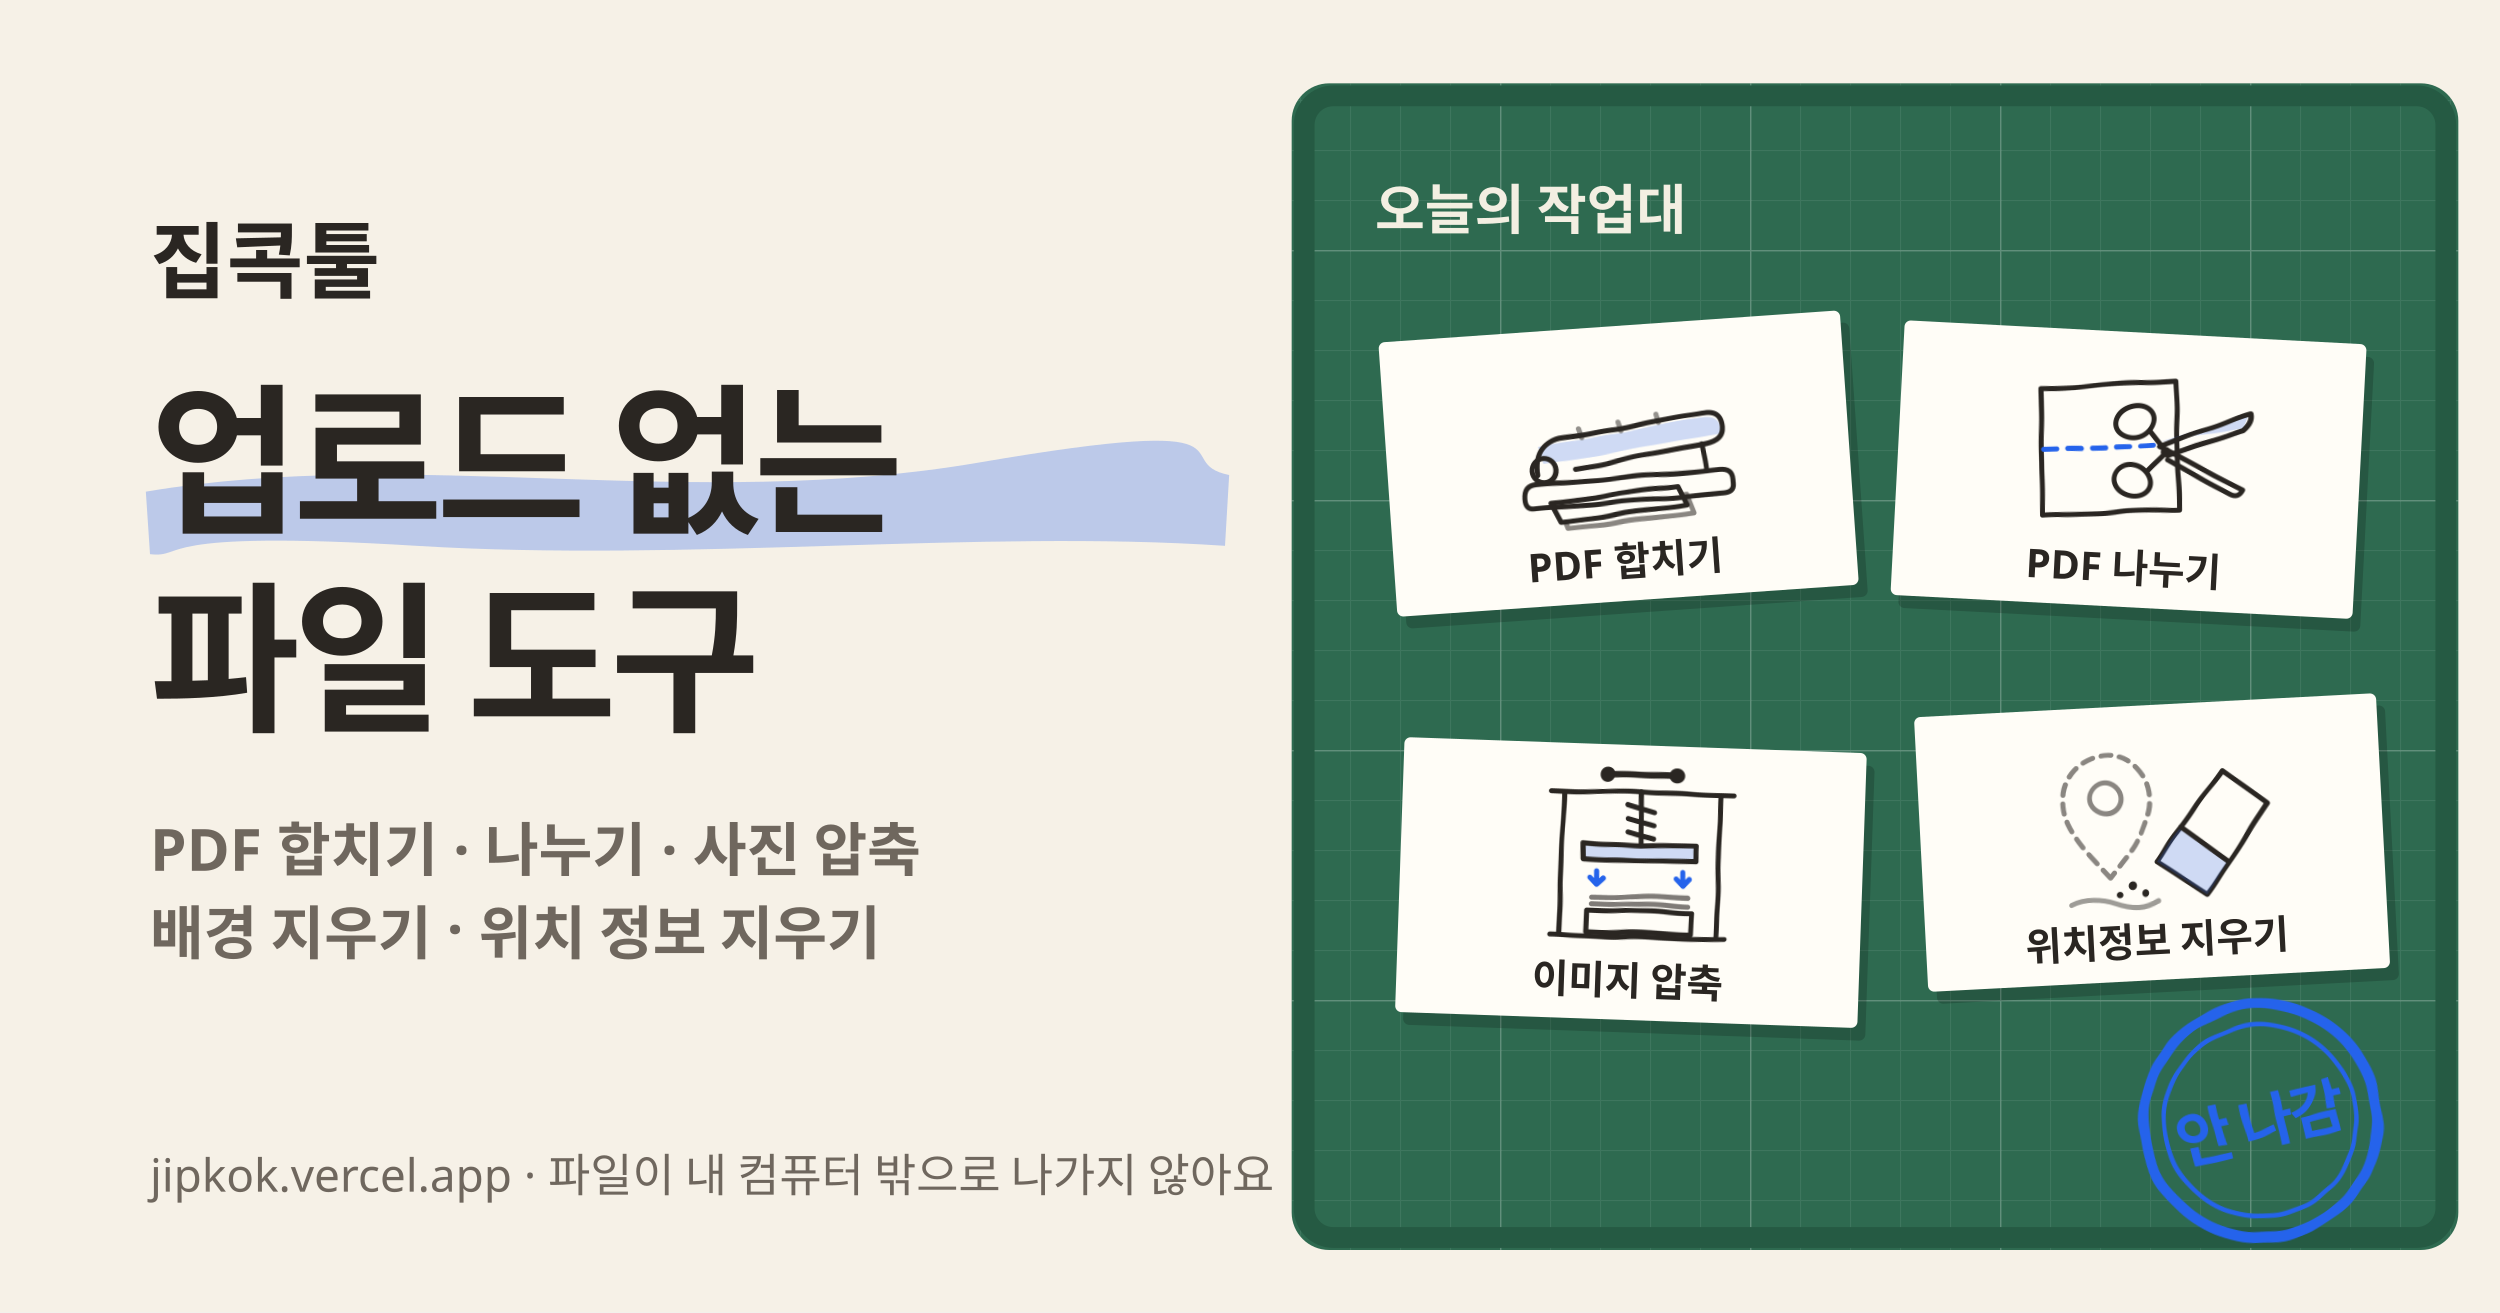
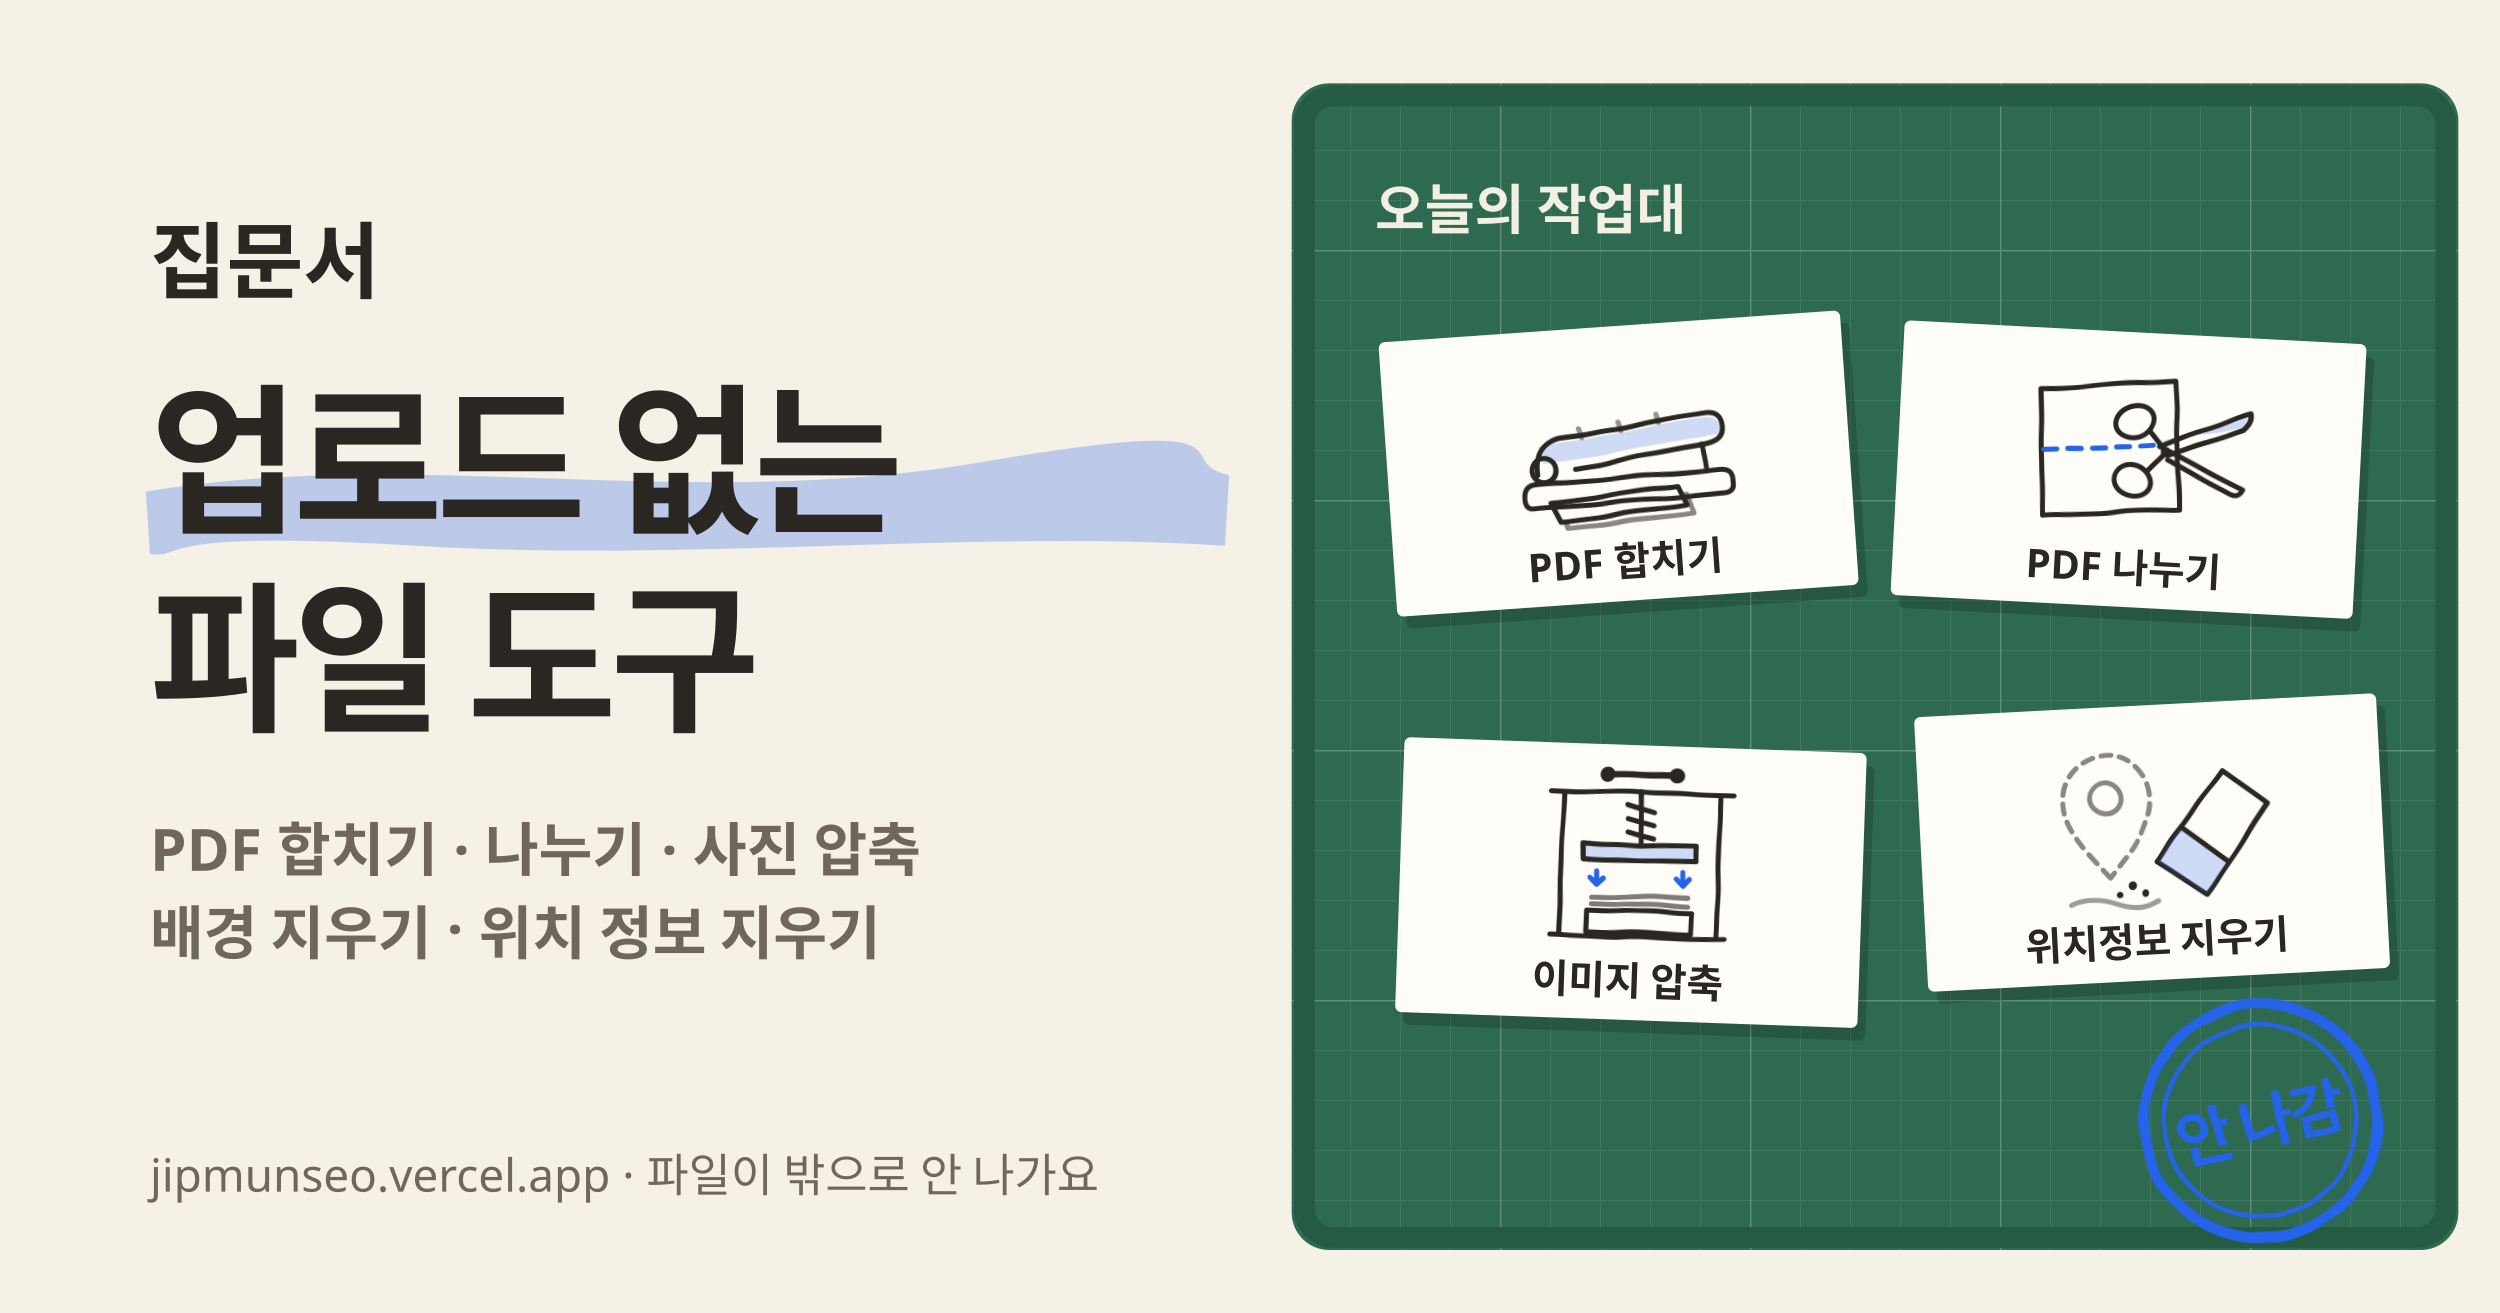
<svg xmlns="http://www.w3.org/2000/svg" width="1200" height="630" viewBox="0 0 1200 630">
  <defs>
    <pattern id="grid" width="24" height="24" patternUnits="userSpaceOnUse">
      <path d="M24 0H0V24" fill="none" stroke="#fff" stroke-opacity=".08" />
    </pattern>
    <pattern id="grid2" width="120" height="120" patternUnits="userSpaceOnUse">
      <path d="M120 0H0V120" fill="none" stroke="#fff" stroke-opacity=".18" stroke-width="1.5" />
    </pattern>
    <filter id="pencil" x="-5%" y="-5%" width="110%" height="110%">
      <feTurbulence type="fractalNoise" baseFrequency="0.035" numOctaves="2" seed="4" result="n" />
      <feDisplacementMap in="SourceGraphic" in2="n" scale="2.2" />
    </filter>
    <filter id="pen" x="-5%" y="-5%" width="110%" height="110%">
      <feTurbulence type="fractalNoise" baseFrequency="0.03" numOctaves="2" seed="3" />
      <feDisplacementMap in="SourceGraphic" scale="4" />
    </filter>
  </defs>
  <rect width="1200" height="630" fill="#f6f1e7" />
  <rect x="620" y="40" width="560" height="560" rx="18" fill="#2e6a50" />
  <rect x="620" y="40" width="560" height="560" rx="18" fill="url(#grid)" />
  <rect x="620" y="40" width="560" height="560" rx="18" fill="url(#grid2)" />
  <rect x="626" y="46" width="548" height="548" rx="14" fill="none" stroke="#255a43" stroke-width="10" />
  <text x="660" y="110" font-family="Apple SD Gothic Neo" font-weight="700" font-size="26" fill="#f3efe2">오늘의 작업대</text>
  <g transform="translate(668,170) rotate(-4)">
    <rect x="-6" y="-6" width="222" height="132" fill="#000" opacity=".18" rx="3" transform="translate(4,6)" />
    <rect x="-6" y="-6" width="222" height="132" fill="#fffdf7" rx="3" />
    <g transform="translate(46,0) scale(1.05)" color="#2a2622">
      <g filter="url(#pencil)" fill="none" stroke="currentColor" stroke-linecap="round" stroke-linejoin="round">
        <path fill="#2563eb" fill-opacity=".22" stroke="none" d="M20 47 L95 39 Q104 38 104 45 L104 47 L22 55 Z" />
        <path stroke-width="2.3" d="M28 76 l58 -3 l3 9 l-58 3 z" stroke-opacity=".55" />
        <path stroke-width="2.3" d="M24 73 l58 -4 l4 9 l-58 4 z" fill="#fffdf7" />
        <path stroke-width="2.3" d="M12 70 Q12 64 18 64 L102 63 Q108 63 108 68 L108 70 Q108 74 103 74 L16 75 Q12 75 12 70 Z" />
        <path stroke-width="2.3" d="M19 60 Q18 46 30 44 L96 37 Q105 36 105 44 Q105 50 97 51 L36 58" />
        <path stroke-width="2.3" d="M95 51 l1 12" />
        <circle stroke-width="2.3" cx="22" cy="58" r="5.5" />
        <path stroke-width="2.3" d="M40 44 l-1 -4 M58 42 l-1 -4 M76 40 l-1 -4" stroke-opacity=".5" />
      </g>
    </g>
    <text x="105" y="114" text-anchor="middle" font-family="Apple SD Gothic Neo" font-weight="800" font-size="19" fill="#2a2622">PDF 합치기</text>
  </g>
  <g transform="translate(920,160) rotate(3)">
    <rect x="-6" y="-6" width="222" height="132" fill="#000" opacity=".18" rx="3" transform="translate(4,6)" />
    <rect x="-6" y="-6" width="222" height="132" fill="#fffdf7" rx="3" />
    <g transform="translate(46,0) scale(1.05)" color="#2a2622">
      <g filter="url(#pencil)" fill="none" stroke="currentColor" stroke-linecap="round" stroke-linejoin="round">
        <path stroke-width="2.3" d="M14 22 l62 -6 l4 58 l-62 6 z" fill="#fffdf7" />
        <path stroke-width="2.3" d="M17 50 l6 -0.5 M28 49 l6 -0.5 M39 48 l6 -0.5 M50 47 l6 -0.5 M61 46 l6 -0.5" stroke="#2563eb" />
        <path fill="#2563eb" fill-opacity=".22" stroke="none" d="M70 44 L110 30 L108 36 Z" />
        <path stroke-width="2.3" d="M70 46 L111 29 Q112 33 108 37 L74 50" />
        <path stroke-width="2.3" d="M70 46 L109 64 Q107 68 103 66 L74 52" />
        <ellipse stroke-width="2.3" cx="58" cy="35" rx="9" ry="7" transform="rotate(-20 58 35)" />
        <ellipse stroke-width="2.3" cx="58" cy="62" rx="9" ry="7" transform="rotate(20 58 62)" />
        <path stroke-width="2.3" d="M65 39 L72 47 M65 58 L72 50" />
        <circle cx="73" cy="48.5" r="1.8" fill="currentColor" />
      </g>
    </g>
    <text x="105" y="114" text-anchor="middle" font-family="Apple SD Gothic Neo" font-weight="800" font-size="19" fill="#2a2622">PDF 나누기</text>
  </g>
  <g transform="translate(680,360) rotate(2)">
    <rect x="-6" y="-6" width="222" height="132" fill="#000" opacity=".18" rx="3" transform="translate(4,6)" />
    <rect x="-6" y="-6" width="222" height="132" fill="#fffdf7" rx="3" />
    <g transform="translate(46,0) scale(1.05)" color="#2a2622">
      <g filter="url(#pencil)" fill="none" stroke="currentColor" stroke-linecap="round" stroke-linejoin="round">
        <path stroke-width="2.3" d="M20 82 L100 82 M24 82 L24 16 M96 82 L96 16 M18 16 L102 16" />
        <path stroke-width="2.3" d="M60 16 L60 40 M54 22 l12 3 M54 28 l12 3 M54 34 l12 3" />
        <path d="M44 8 L76 8" stroke-width="3" />
        <circle cx="44" cy="8" r="3" fill="currentColor" />
        <circle cx="76" cy="8" r="3" fill="currentColor" />
        <path fill="#2563eb" fill-opacity=".22" stroke="none" d="M34 40 h52 v7 h-52 z" />
        <path stroke-width="2.3" d="M34 40 h52 v7 h-52 z" />
        <path stroke-width="2.3" d="M36 70 l48 0 l0 10 l-48 0 z" fill="#fffdf7" />
        <path stroke-width="2.3" d="M38 64 l44 -1 M38 67 l44 0" stroke-opacity=".6" />
        <path stroke-width="2.3" d="M40 52 l0 6 l-3 -3 M40 58 l3 -3 M80 52 l0 6 l-3 -3 M80 58 l3 -3" stroke="#2563eb" />
      </g>
    </g>
    <text x="105" y="114" text-anchor="middle" font-family="Apple SD Gothic Neo" font-weight="800" font-size="19" fill="#2a2622">이미지 압축</text>
  </g>
  <g transform="translate(925,350) rotate(-3)">
    <rect x="-6" y="-6" width="222" height="132" fill="#000" opacity=".18" rx="3" transform="translate(4,6)" />
    <rect x="-6" y="-6" width="222" height="132" fill="#fffdf7" rx="3" />
    <g transform="translate(46,0) scale(1.05)" color="#2a2622">
      <g filter="url(#pencil)" fill="none" stroke="currentColor" stroke-linecap="round" stroke-linejoin="round">
        <path stroke-width="2.3" d="M36 72 C24 58 16 48 16 36 a20 20 0 0 1 40 0 c0 12 -8 22 -20 36 z" stroke-dasharray="5 4" stroke-opacity=".55" />
        <circle stroke-width="2.3" cx="36" cy="36" r="7" stroke-opacity=".55" />
        <path stroke-width="2.3" d="M58 66 L90 26 L110 42 L80 82 Z" fill="#fffdf7" />
        <path fill="#2563eb" fill-opacity=".22" stroke="none" d="M58 66 L70 51 L90 67 L80 82 Z" />
        <path stroke-width="2.3" d="M70 51 L90 67" />
        <path stroke-width="2.3" d="M18 84 q10 -4 20 0 t20 0" stroke-opacity=".45" />
        <circle cx="46" cy="76" r="1.5" fill="currentColor" />
        <circle cx="52" cy="80" r="1.2" fill="currentColor" />
        <circle cx="40" cy="80" r="1" fill="currentColor" />
      </g>
    </g>
    <text x="105" y="114" text-anchor="middle" font-family="Apple SD Gothic Neo" font-weight="800" font-size="19" fill="#2a2622">위치정보 지우기</text>
  </g>
  <path d="M70 236 C200 214 330 246 470 222 S560 222 590 228 L588 262 C470 254 330 270 200 262 S90 268 72 266 Z" fill="#2563eb" fill-opacity=".28" />
-   <text x="72" y="140" font-family="Apple SD Gothic Neo" font-weight="800" font-size="40" fill="#2a2622">집콕툴</text>
+   <text x="72" y="140" font-family="Apple SD Gothic Neo" font-weight="800" font-size="40" fill="#2a2622">집문서</text>
  <text x="72" y="250" font-family="Apple SD Gothic Neo" font-weight="900" font-size="78" fill="#2a2622" letter-spacing="-3">업로드 없는</text>
  <text x="72" y="345" font-family="Apple SD Gothic Neo" font-weight="900" font-size="78" fill="#2a2622" letter-spacing="-3">파일 도구</text>
  <text x="72" y="418" font-family="Apple SD Gothic Neo" font-weight="600" font-size="28" fill="#6f675e">PDF 합치기 · 나누기 · 사진 압축</text>
  <text x="72" y="458" font-family="Apple SD Gothic Neo" font-weight="600" font-size="28" fill="#6f675e">배경 지우기 · 위치 정보 지우기</text>
  <g transform="translate(1085,538) rotate(-14) scale(.72)" filter="url(#pen)" fill="none" stroke="#2563eb">
    <circle r="78" stroke-width="7" />
    <circle r="64" stroke-width="3" />
    <text y="16" text-anchor="middle" font-family="Apple SD Gothic Neo" font-weight="900" font-size="40" fill="#2563eb" stroke="none" letter-spacing="-2">안 나감</text>
  </g>
-   <text x="72" y="572" font-family="Apple SD Gothic Neo" font-size="22" fill="#6f675e">jipkok.vercel.app · 파일이 내 컴퓨터 밖으로 나가지 않아요</text>
+   <text x="72" y="572" font-family="Apple SD Gothic Neo" font-size="22" fill="#6f675e">jipmunseo.vercel.app · 파일이 밖으로 안 나가요</text>
</svg>
